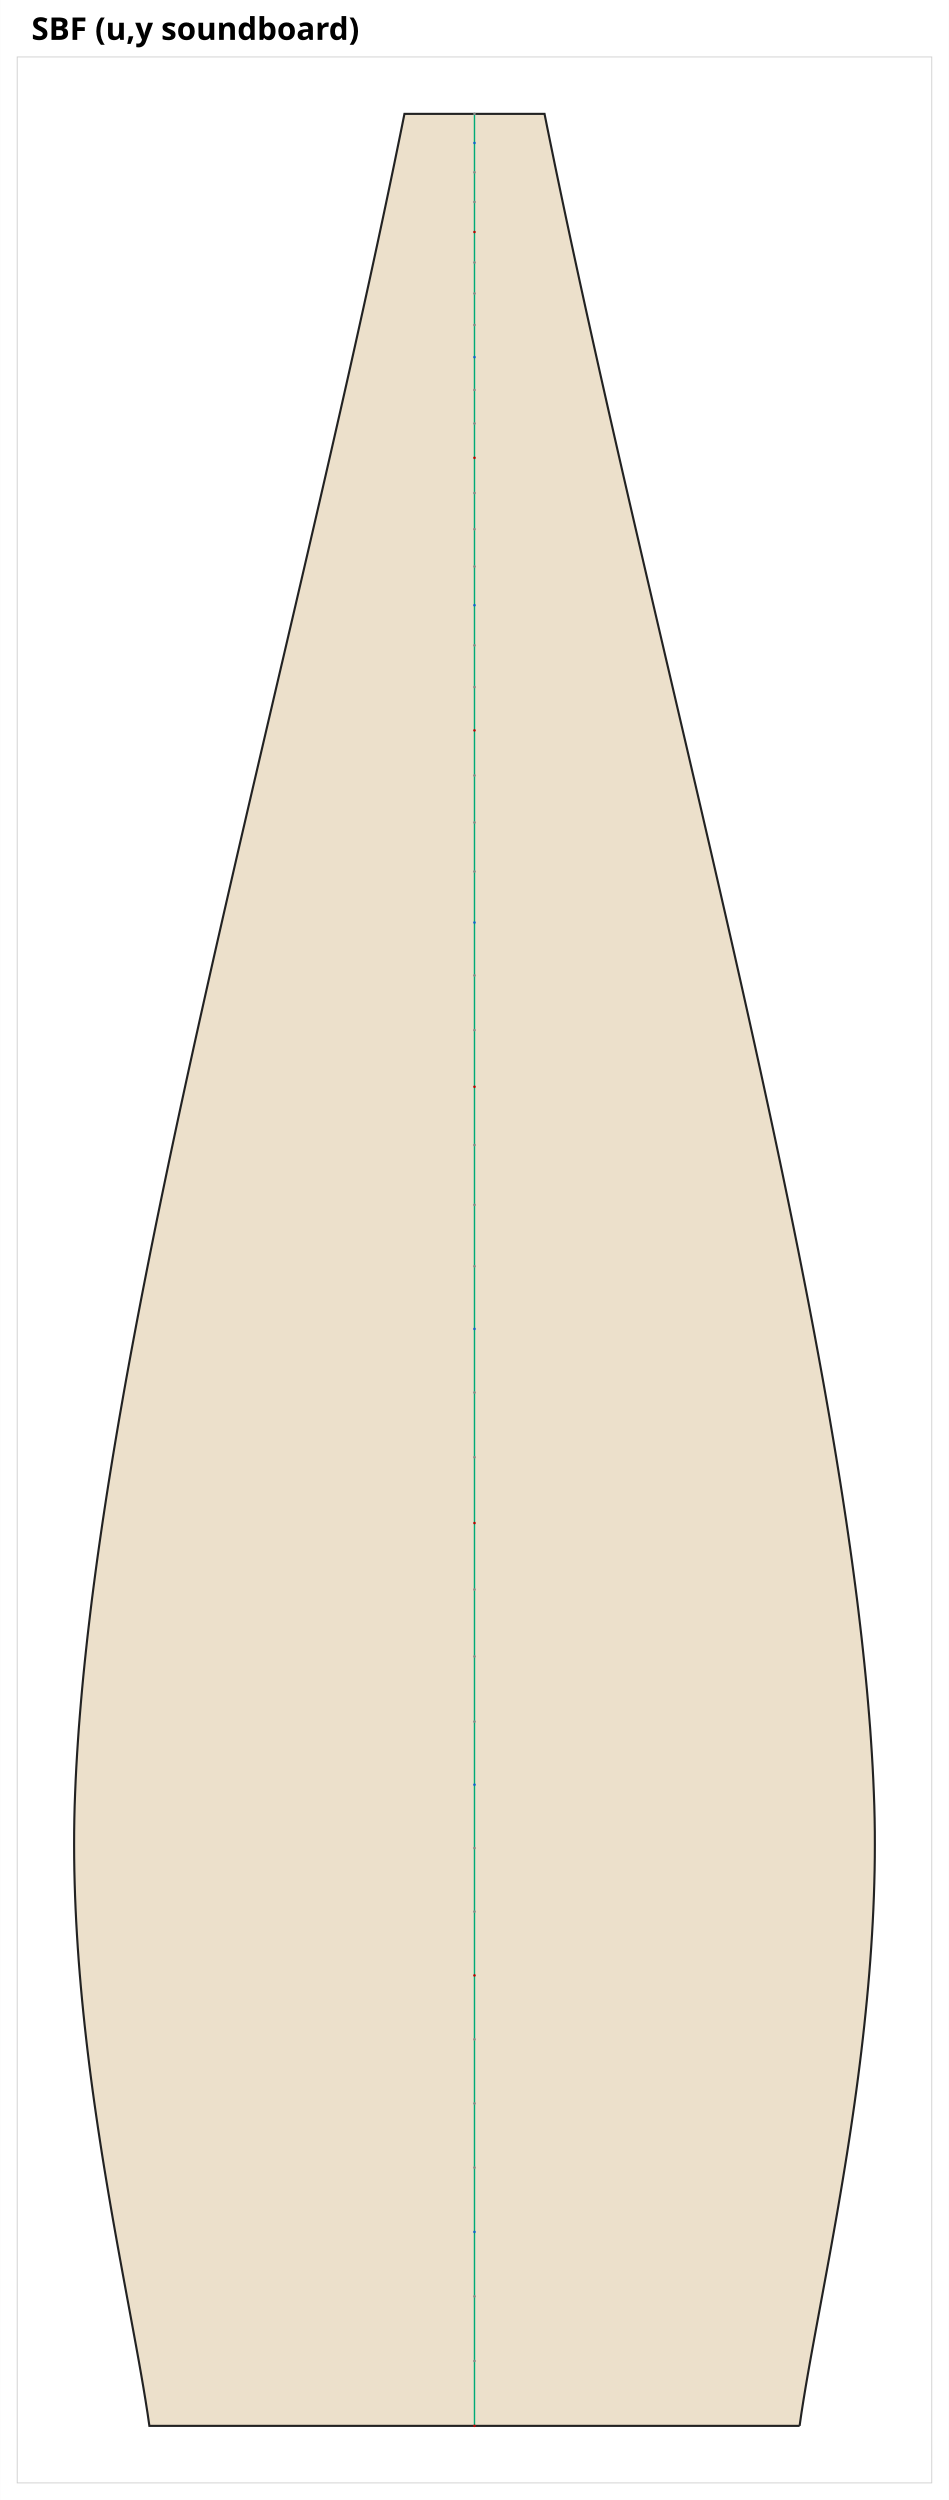
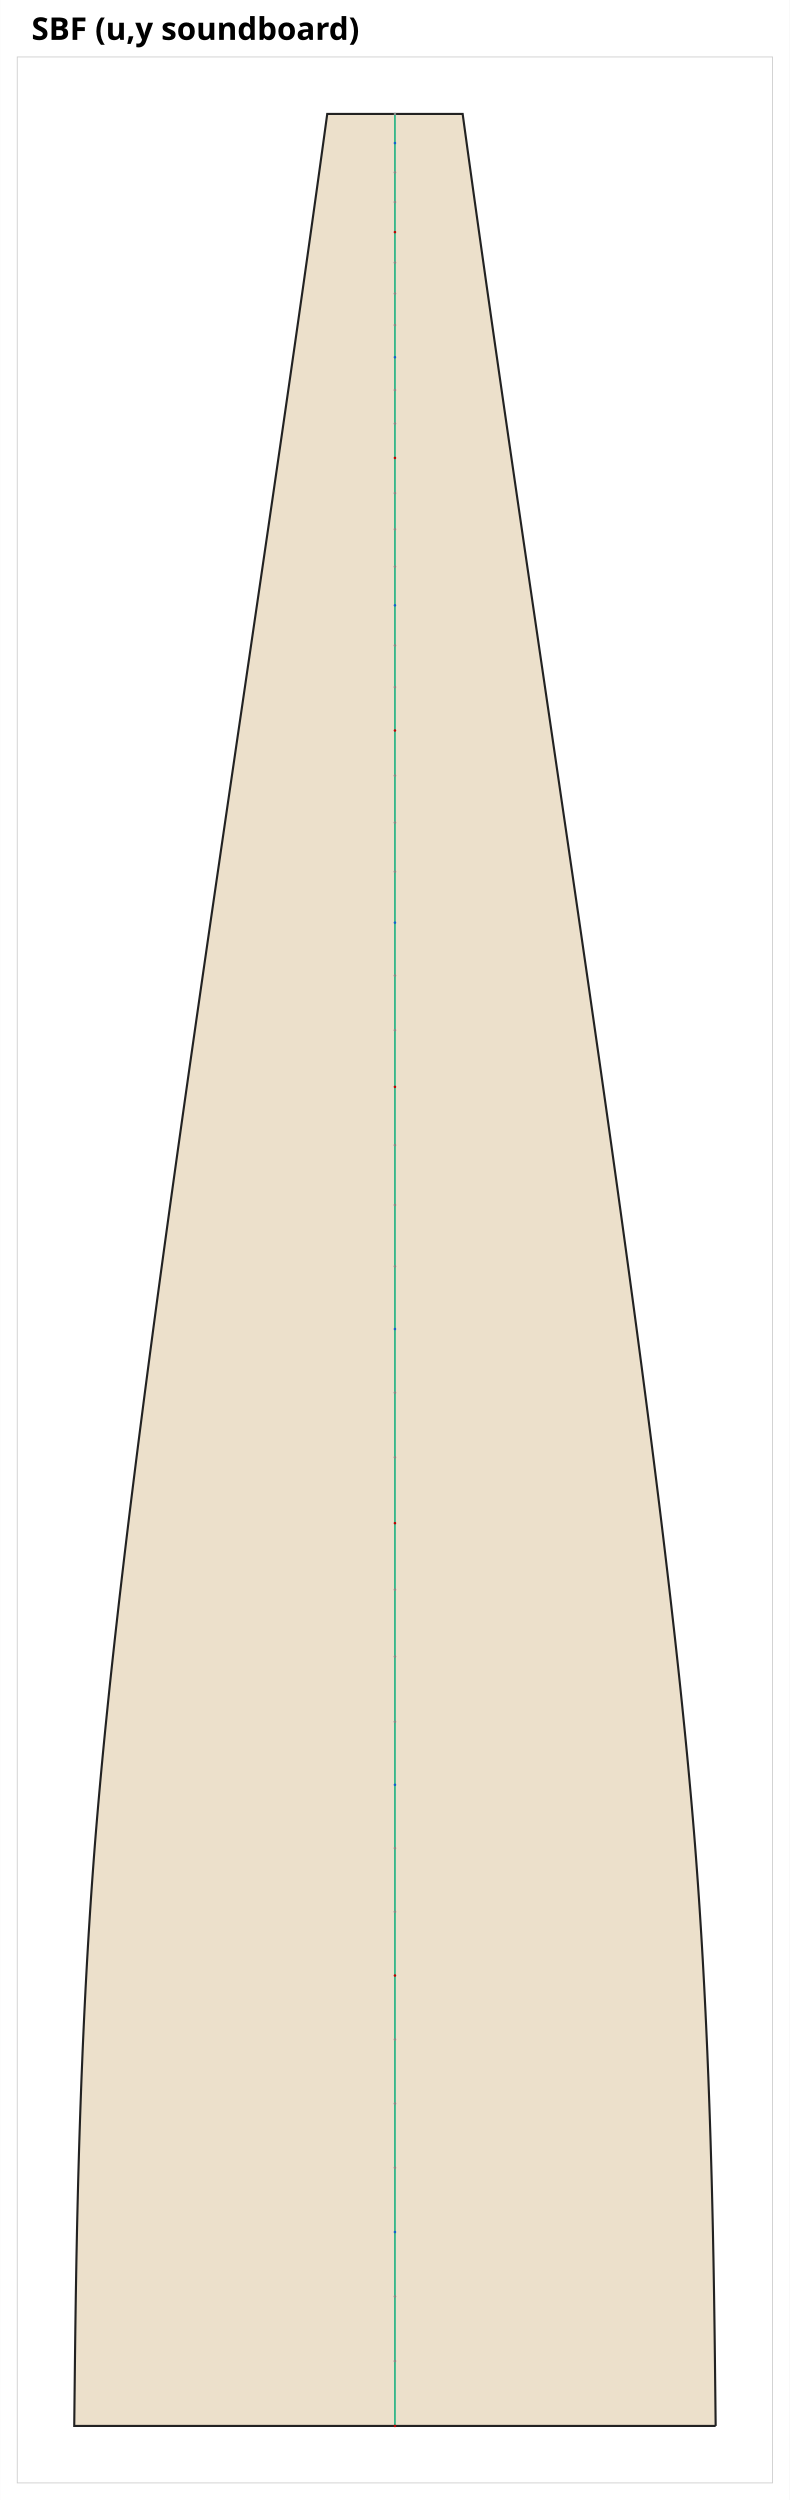
- <svg xmlns="http://www.w3.org/2000/svg" viewBox="-333.2 -1963.1 666.4 1756.0" width="900" height="2371" font-family="sans-serif" font-size="12">
-   <rect x="-333.2" y="-1963.1" width="666.4" height="1756.0" fill="#fff" />
-   <rect x="-321.2" y="-1923.1" width="642.4" height="1704.0" fill="none" stroke="#ccc" stroke-width="0.6" />
-   <text x="-311.2" y="-1935.1" font-family="sans-serif" font-size="22" font-weight="bold" fill="#000">SBF (u,y soundboard)</text>
+ <svg xmlns="http://www.w3.org/2000/svg" viewBox="-277.3 -1975.8 554.5 1756.0" width="900" height="2849" font-family="sans-serif" font-size="12">
+   <rect x="-277.3" y="-1975.8" width="554.5" height="1756.0" fill="#fff" />
+   <rect x="-265.3" y="-1935.8" width="530.5" height="1704.0" fill="none" stroke="#ccc" stroke-width="0.6" />
+   <text x="-255.3" y="-1947.8" font-family="sans-serif" font-size="22" font-weight="bold" fill="#000">SBF (u,y soundboard)</text>
  <g transform="scale(1,-1)">
-     <path d="M 228.36 259.19 L 229.67 268.26 L 231.10 277.33 L 232.60 286.41 L 234.16 295.48 L 235.76 304.55 L 237.40 313.62 L 239.06 322.70 L 240.73 331.77 L 242.41 340.84 L 244.09 349.91 L 245.77 358.99 L 247.44 368.06 L 249.10 377.13 L 250.74 386.20 L 252.36 395.28 L 253.97 404.35 L 255.54 413.42 L 257.09 422.49 L 258.61 431.56 L 260.10 440.64 L 261.56 449.71 L 262.97 458.78 L 264.35 467.85 L 265.69 476.93 L 266.99 486.00 L 268.25 495.07 L 269.46 504.14 L 270.62 513.22 L 271.73 522.29 L 272.79 531.36 L 273.80 540.43 L 274.75 549.51 L 275.65 558.58 L 276.49 567.65 L 277.27 576.72 L 277.99 585.80 L 278.63 594.87 L 279.21 603.94 L 279.73 613.01 L 280.17 622.08 L 280.54 631.16 L 280.83 640.23 L 281.05 649.30 L 281.18 658.37 L 281.22 667.45 L 281.19 676.52 L 281.06 685.59 L 280.84 694.66 L 280.51 703.74 L 280.13 712.81 L 279.67 721.88 L 279.14 730.95 L 278.55 740.03 L 277.92 749.10 L 277.20 758.17 L 276.44 767.24 L 275.64 776.31 L 274.78 785.39 L 273.87 794.46 L 272.91 803.53 L 271.92 812.60 L 270.87 821.68 L 269.79 830.75 L 268.68 839.82 L 267.51 848.89 L 266.31 857.97 L 265.08 867.04 L 263.81 876.11 L 262.51 885.18 L 261.18 894.26 L 259.81 903.33 L 258.42 912.40 L 257.00 921.47 L 255.54 930.54 L 254.07 939.62 L 252.56 948.69 L 251.03 957.76 L 249.49 966.83 L 247.90 975.91 L 246.31 984.98 L 244.69 994.05 L 243.04 1003.12 L 241.38 1012.20 L 239.69 1021.27 L 237.99 1030.34 L 236.27 1039.41 L 234.53 1048.49 L 232.77 1057.56 L 230.99 1066.63 L 229.20 1075.70 L 227.40 1084.78 L 225.57 1093.85 L 223.74 1102.92 L 221.88 1111.99 L 220.02 1121.06 L 218.13 1130.14 L 216.24 1139.21 L 214.34 1148.28 L 212.42 1157.35 L 210.49 1166.43 L 208.55 1175.50 L 206.60 1184.57 L 204.63 1193.64 L 202.66 1202.72 L 200.68 1211.79 L 198.68 1220.86 L 196.69 1229.93 L 194.67 1239.01 L 192.66 1248.08 L 190.63 1257.15 L 188.60 1266.22 L 186.56 1275.29 L 184.51 1284.37 L 182.46 1293.44 L 180.40 1302.51 L 178.33 1311.58 L 176.26 1320.66 L 174.18 1329.73 L 172.10 1338.80 L 170.01 1347.87 L 167.92 1356.95 L 165.83 1366.02 L 163.73 1375.09 L 161.62 1384.16 L 159.52 1393.24 L 157.41 1402.31 L 155.30 1411.38 L 153.18 1420.45 L 151.07 1429.52 L 148.95 1438.60 L 146.83 1447.67 L 144.71 1456.74 L 142.59 1465.81 L 140.47 1474.89 L 138.35 1483.96 L 136.23 1493.03 L 134.10 1502.10 L 131.98 1511.18 L 129.86 1520.25 L 127.74 1529.32 L 125.62 1538.39 L 123.51 1547.47 L 121.39 1556.54 L 119.28 1565.61 L 117.17 1574.68 L 115.07 1583.75 L 112.96 1592.83 L 110.86 1601.90 L 108.76 1610.97 L 106.67 1620.04 L 104.58 1629.12 L 102.50 1638.19 L 100.42 1647.26 L 98.35 1656.33 L 96.28 1665.41 L 94.21 1674.48 L 92.16 1683.55 L 90.11 1692.62 L 88.06 1701.70 L 86.03 1710.77 L 84.00 1719.84 L 81.98 1728.91 L 79.97 1737.99 L 77.96 1747.06 L 75.97 1756.13 L 73.98 1765.20 L 72.01 1774.27 L 70.04 1783.35 L 68.08 1792.42 L 66.14 1801.49 L 64.20 1810.56 L 62.28 1819.64 L 60.37 1828.71 L 58.47 1837.78 L 56.58 1846.85 L 54.72 1855.93 L 52.86 1865.00 L 51.01 1874.07 L 49.19 1883.14 L -49.19 1883.14 L -51.01 1874.07 L -52.86 1865.00 L -54.72 1855.93 L -56.58 1846.85 L -58.47 1837.78 L -60.37 1828.71 L -62.28 1819.64 L -64.20 1810.56 L -66.14 1801.49 L -68.08 1792.42 L -70.04 1783.35 L -72.01 1774.27 L -73.98 1765.20 L -75.97 1756.13 L -77.96 1747.06 L -79.97 1737.99 L -81.98 1728.91 L -84.00 1719.84 L -86.03 1710.77 L -88.06 1701.70 L -90.11 1692.62 L -92.16 1683.55 L -94.21 1674.48 L -96.28 1665.41 L -98.35 1656.33 L -100.42 1647.26 L -102.50 1638.19 L -104.58 1629.12 L -106.67 1620.04 L -108.76 1610.97 L -110.86 1601.90 L -112.96 1592.83 L -115.07 1583.75 L -117.17 1574.68 L -119.28 1565.61 L -121.39 1556.54 L -123.51 1547.47 L -125.62 1538.39 L -127.74 1529.32 L -129.86 1520.25 L -131.98 1511.18 L -134.10 1502.10 L -136.23 1493.03 L -138.35 1483.96 L -140.47 1474.89 L -142.59 1465.81 L -144.71 1456.74 L -146.83 1447.67 L -148.95 1438.60 L -151.07 1429.52 L -153.18 1420.45 L -155.30 1411.38 L -157.41 1402.31 L -159.52 1393.24 L -161.62 1384.16 L -163.73 1375.09 L -165.83 1366.02 L -167.92 1356.95 L -170.01 1347.87 L -172.10 1338.80 L -174.18 1329.73 L -176.26 1320.66 L -178.33 1311.58 L -180.40 1302.51 L -182.46 1293.44 L -184.51 1284.37 L -186.56 1275.29 L -188.60 1266.22 L -190.63 1257.15 L -192.66 1248.08 L -194.67 1239.01 L -196.69 1229.93 L -198.68 1220.86 L -200.68 1211.79 L -202.66 1202.72 L -204.63 1193.64 L -206.60 1184.57 L -208.55 1175.50 L -210.49 1166.43 L -212.42 1157.35 L -214.34 1148.28 L -216.24 1139.21 L -218.13 1130.14 L -220.02 1121.06 L -221.88 1111.99 L -223.74 1102.92 L -225.57 1093.85 L -227.40 1084.78 L -229.20 1075.70 L -230.99 1066.63 L -232.77 1057.56 L -234.53 1048.49 L -236.27 1039.41 L -237.99 1030.34 L -239.69 1021.27 L -241.38 1012.20 L -243.04 1003.12 L -244.69 994.05 L -246.31 984.98 L -247.90 975.91 L -249.49 966.83 L -251.03 957.76 L -252.56 948.69 L -254.07 939.62 L -255.54 930.54 L -257.00 921.47 L -258.42 912.40 L -259.81 903.33 L -261.18 894.26 L -262.51 885.18 L -263.81 876.11 L -265.08 867.04 L -266.31 857.97 L -267.51 848.89 L -268.68 839.82 L -269.79 830.75 L -270.87 821.68 L -271.92 812.60 L -272.91 803.53 L -273.87 794.46 L -274.78 785.39 L -275.64 776.31 L -276.44 767.24 L -277.20 758.17 L -277.92 749.10 L -278.55 740.03 L -279.14 730.95 L -279.67 721.88 L -280.13 712.81 L -280.51 703.74 L -280.84 694.66 L -281.06 685.59 L -281.19 676.52 L -281.22 667.45 L -281.18 658.37 L -281.05 649.30 L -280.83 640.23 L -280.54 631.16 L -280.17 622.08 L -279.73 613.01 L -279.21 603.94 L -278.63 594.87 L -277.99 585.80 L -277.27 576.72 L -276.49 567.65 L -275.65 558.58 L -274.75 549.51 L -273.80 540.43 L -272.79 531.36 L -271.73 522.29 L -270.62 513.22 L -269.46 504.14 L -268.25 495.07 L -266.99 486.00 L -265.69 476.93 L -264.35 467.85 L -262.97 458.78 L -261.56 449.71 L -260.10 440.64 L -258.61 431.56 L -257.09 422.49 L -255.54 413.42 L -253.97 404.35 L -252.36 395.28 L -250.74 386.20 L -249.10 377.13 L -247.44 368.06 L -245.77 358.99 L -244.09 349.91 L -242.41 340.84 L -240.73 331.77 L -239.06 322.70 L -237.40 313.62 L -235.76 304.55 L -234.16 295.48 L -232.60 286.41 L -231.10 277.33 L -229.67 268.26 L -228.36 259.19 L 228.36 259.19" fill="#e4d4b5" fill-opacity="0.7" stroke="#222" stroke-width="1.5" />
-     <line x1="0" y1="259.19" x2="0" y2="1883.14" stroke="#0a7" stroke-width="1.0" />
-     <circle cx="0" cy="259.19" r="0.9" fill="#c00000" />
-     <circle cx="0" cy="304.75" r="0.9" fill="#888" />
-     <circle cx="0" cy="350.13" r="0.9" fill="#888" />
-     <circle cx="0" cy="395.40" r="0.9" fill="#1060d0" />
-     <circle cx="0" cy="440.58" r="0.9" fill="#888" />
-     <circle cx="0" cy="485.66" r="0.9" fill="#888" />
-     <circle cx="0" cy="530.66" r="0.9" fill="#888" />
-     <circle cx="0" cy="575.56" r="0.9" fill="#c00000" />
-     <circle cx="0" cy="620.38" r="0.9" fill="#888" />
-     <circle cx="0" cy="665.02" r="0.9" fill="#888" />
-     <circle cx="0" cy="709.53" r="0.9" fill="#1060d0" />
-     <circle cx="0" cy="753.84" r="0.9" fill="#888" />
-     <circle cx="0" cy="799.61" r="0.9" fill="#888" />
-     <circle cx="0" cy="846.64" r="0.9" fill="#888" />
-     <circle cx="0" cy="893.31" r="0.9" fill="#c00000" />
-     <circle cx="0" cy="939.55" r="0.9" fill="#888" />
-     <circle cx="0" cy="984.98" r="0.9" fill="#888" />
-     <circle cx="0" cy="1029.67" r="0.9" fill="#1060d0" />
-     <circle cx="0" cy="1073.68" r="0.9" fill="#888" />
-     <circle cx="0" cy="1116.80" r="0.9" fill="#888" />
-     <circle cx="0" cy="1158.84" r="0.9" fill="#888" />
-     <circle cx="0" cy="1199.76" r="0.9" fill="#c00000" />
-     <circle cx="0" cy="1239.54" r="0.9" fill="#888" />
-     <circle cx="0" cy="1277.96" r="0.9" fill="#888" />
-     <circle cx="0" cy="1315.11" r="0.9" fill="#1060d0" />
-     <circle cx="0" cy="1350.94" r="0.9" fill="#888" />
-     <circle cx="0" cy="1385.38" r="0.9" fill="#888" />
-     <circle cx="0" cy="1418.41" r="0.9" fill="#888" />
-     <circle cx="0" cy="1450.08" r="0.9" fill="#c00000" />
-     <circle cx="0" cy="1480.52" r="0.9" fill="#888" />
-     <circle cx="0" cy="1509.81" r="0.9" fill="#888" />
-     <circle cx="0" cy="1537.99" r="0.9" fill="#1060d0" />
-     <circle cx="0" cy="1565.18" r="0.9" fill="#888" />
-     <circle cx="0" cy="1591.39" r="0.9" fill="#888" />
-     <circle cx="0" cy="1616.78" r="0.9" fill="#888" />
-     <circle cx="0" cy="1641.53" r="0.9" fill="#c00000" />
-     <circle cx="0" cy="1665.66" r="0.9" fill="#888" />
-     <circle cx="0" cy="1689.20" r="0.9" fill="#888" />
-     <circle cx="0" cy="1712.25" r="0.9" fill="#1060d0" />
-     <circle cx="0" cy="1734.84" r="0.9" fill="#888" />
-     <circle cx="0" cy="1756.98" r="0.9" fill="#888" />
-     <circle cx="0" cy="1778.72" r="0.9" fill="#888" />
-     <circle cx="0" cy="1800.13" r="0.9" fill="#c00000" />
-     <circle cx="0" cy="1821.23" r="0.9" fill="#888" />
-     <circle cx="0" cy="1842.07" r="0.9" fill="#888" />
-     <circle cx="0" cy="1862.69" r="0.9" fill="#1060d0" />
-     <circle cx="0" cy="1883.14" r="0.9" fill="#888" />
+     <path d="M 225.27 271.81 L 225.17 280.88 L 225.07 289.95 L 224.97 299.03 L 224.87 308.10 L 224.77 317.17 L 224.66 326.24 L 224.55 335.32 L 224.43 344.39 L 224.30 353.46 L 224.17 362.53 L 224.02 371.60 L 223.87 380.68 L 223.71 389.75 L 223.53 398.82 L 223.35 407.89 L 223.15 416.97 L 222.94 426.04 L 222.72 435.11 L 222.49 444.18 L 222.24 453.26 L 221.98 462.33 L 221.71 471.40 L 221.42 480.47 L 221.12 489.55 L 220.80 498.62 L 220.47 507.69 L 220.13 516.76 L 219.76 525.83 L 219.39 534.91 L 218.99 543.98 L 218.58 553.05 L 218.15 562.12 L 217.70 571.20 L 217.24 580.27 L 216.75 589.34 L 216.25 598.41 L 215.72 607.49 L 215.18 616.56 L 214.61 625.63 L 214.03 634.70 L 213.42 643.78 L 212.79 652.85 L 212.13 661.92 L 211.46 670.99 L 210.76 680.07 L 210.03 689.14 L 209.27 698.21 L 208.49 707.28 L 207.69 716.35 L 206.87 725.43 L 206.03 734.50 L 205.17 743.57 L 204.29 752.64 L 203.39 761.72 L 202.47 770.79 L 201.54 779.86 L 200.60 788.93 L 199.64 798.01 L 198.66 807.08 L 197.67 816.15 L 196.67 825.22 L 195.65 834.30 L 194.62 843.37 L 193.59 852.44 L 192.53 861.51 L 191.47 870.58 L 190.40 879.66 L 189.32 888.73 L 188.23 897.80 L 187.13 906.87 L 186.02 915.95 L 184.90 925.02 L 183.77 934.09 L 182.63 943.16 L 181.49 952.24 L 180.34 961.31 L 179.18 970.38 L 178.01 979.45 L 176.84 988.53 L 175.66 997.60 L 174.47 1006.67 L 173.28 1015.74 L 172.08 1024.81 L 170.87 1033.89 L 169.67 1042.96 L 168.45 1052.03 L 167.23 1061.10 L 166.00 1070.18 L 164.77 1079.25 L 163.53 1088.32 L 162.29 1097.39 L 161.04 1106.47 L 159.79 1115.54 L 158.54 1124.61 L 157.28 1133.68 L 156.02 1142.76 L 154.75 1151.83 L 153.48 1160.90 L 152.21 1169.97 L 150.93 1179.05 L 149.65 1188.12 L 148.37 1197.19 L 147.08 1206.26 L 145.79 1215.33 L 144.50 1224.41 L 143.20 1233.48 L 141.90 1242.55 L 140.60 1251.62 L 139.30 1260.70 L 137.99 1269.77 L 136.69 1278.84 L 135.38 1287.91 L 134.07 1296.99 L 132.75 1306.06 L 131.44 1315.13 L 130.12 1324.20 L 128.80 1333.28 L 127.48 1342.35 L 126.16 1351.42 L 124.84 1360.49 L 123.51 1369.56 L 122.19 1378.64 L 120.86 1387.71 L 119.53 1396.78 L 118.20 1405.85 L 116.87 1414.93 L 115.54 1424.00 L 114.21 1433.07 L 112.88 1442.14 L 111.55 1451.22 L 110.22 1460.29 L 108.89 1469.36 L 107.55 1478.43 L 106.22 1487.51 L 104.89 1496.58 L 103.56 1505.65 L 102.22 1514.72 L 100.89 1523.79 L 99.56 1532.87 L 98.23 1541.94 L 96.90 1551.01 L 95.57 1560.08 L 94.24 1569.16 L 92.91 1578.23 L 91.58 1587.30 L 90.25 1596.37 L 88.92 1605.45 L 87.60 1614.52 L 86.27 1623.59 L 84.95 1632.66 L 83.63 1641.74 L 82.31 1650.81 L 80.99 1659.88 L 79.67 1668.95 L 78.36 1678.02 L 77.04 1687.10 L 75.73 1696.17 L 74.42 1705.24 L 73.11 1714.31 L 71.81 1723.39 L 70.50 1732.46 L 69.20 1741.53 L 67.90 1750.60 L 66.61 1759.68 L 65.31 1768.75 L 64.02 1777.82 L 62.74 1786.89 L 61.45 1795.97 L 60.17 1805.04 L 58.89 1814.11 L 57.62 1823.18 L 56.35 1832.26 L 55.08 1841.33 L 53.82 1850.40 L 52.56 1859.47 L 51.30 1868.54 L 50.05 1877.62 L 48.80 1886.69 L 47.56 1895.76 L -47.56 1895.76 L -48.80 1886.69 L -50.05 1877.62 L -51.30 1868.54 L -52.56 1859.47 L -53.82 1850.40 L -55.08 1841.33 L -56.35 1832.26 L -57.62 1823.18 L -58.89 1814.11 L -60.17 1805.04 L -61.45 1795.97 L -62.74 1786.89 L -64.02 1777.82 L -65.31 1768.75 L -66.61 1759.68 L -67.90 1750.60 L -69.20 1741.53 L -70.50 1732.46 L -71.81 1723.39 L -73.11 1714.31 L -74.42 1705.24 L -75.73 1696.17 L -77.04 1687.10 L -78.36 1678.02 L -79.67 1668.95 L -80.99 1659.88 L -82.31 1650.81 L -83.63 1641.74 L -84.95 1632.66 L -86.27 1623.59 L -87.60 1614.52 L -88.92 1605.45 L -90.25 1596.37 L -91.58 1587.30 L -92.91 1578.23 L -94.24 1569.16 L -95.57 1560.08 L -96.90 1551.01 L -98.23 1541.94 L -99.56 1532.87 L -100.89 1523.79 L -102.22 1514.72 L -103.56 1505.65 L -104.89 1496.58 L -106.22 1487.51 L -107.55 1478.43 L -108.89 1469.36 L -110.22 1460.29 L -111.55 1451.22 L -112.88 1442.14 L -114.21 1433.07 L -115.54 1424.00 L -116.87 1414.93 L -118.20 1405.85 L -119.53 1396.78 L -120.86 1387.71 L -122.19 1378.64 L -123.51 1369.56 L -124.84 1360.49 L -126.16 1351.42 L -127.48 1342.35 L -128.80 1333.28 L -130.12 1324.20 L -131.44 1315.13 L -132.75 1306.06 L -134.07 1296.99 L -135.38 1287.91 L -136.69 1278.84 L -137.99 1269.77 L -139.30 1260.70 L -140.60 1251.62 L -141.90 1242.55 L -143.20 1233.48 L -144.50 1224.41 L -145.79 1215.33 L -147.08 1206.26 L -148.37 1197.19 L -149.65 1188.12 L -150.93 1179.05 L -152.21 1169.97 L -153.48 1160.90 L -154.75 1151.83 L -156.02 1142.76 L -157.28 1133.68 L -158.54 1124.61 L -159.79 1115.54 L -161.04 1106.47 L -162.29 1097.39 L -163.53 1088.32 L -164.77 1079.25 L -166.00 1070.18 L -167.23 1061.10 L -168.45 1052.03 L -169.67 1042.96 L -170.87 1033.89 L -172.08 1024.81 L -173.28 1015.74 L -174.47 1006.67 L -175.66 997.60 L -176.84 988.53 L -178.01 979.45 L -179.18 970.38 L -180.34 961.31 L -181.49 952.24 L -182.63 943.16 L -183.77 934.09 L -184.90 925.02 L -186.02 915.95 L -187.13 906.87 L -188.23 897.80 L -189.32 888.73 L -190.40 879.66 L -191.47 870.58 L -192.53 861.51 L -193.59 852.44 L -194.62 843.37 L -195.65 834.30 L -196.67 825.22 L -197.67 816.15 L -198.66 807.08 L -199.64 798.01 L -200.60 788.93 L -201.54 779.86 L -202.47 770.79 L -203.39 761.72 L -204.29 752.64 L -205.17 743.57 L -206.03 734.50 L -206.87 725.43 L -207.69 716.35 L -208.49 707.28 L -209.27 698.21 L -210.03 689.14 L -210.76 680.07 L -211.46 670.99 L -212.13 661.92 L -212.79 652.85 L -213.42 643.78 L -214.03 634.70 L -214.61 625.63 L -215.18 616.56 L -215.72 607.49 L -216.25 598.41 L -216.75 589.34 L -217.24 580.27 L -217.70 571.20 L -218.15 562.12 L -218.58 553.05 L -218.99 543.98 L -219.39 534.91 L -219.76 525.83 L -220.13 516.76 L -220.47 507.69 L -220.80 498.62 L -221.12 489.55 L -221.42 480.47 L -221.71 471.40 L -221.98 462.33 L -222.24 453.26 L -222.49 444.18 L -222.72 435.11 L -222.94 426.04 L -223.15 416.97 L -223.35 407.89 L -223.53 398.82 L -223.71 389.75 L -223.87 380.68 L -224.02 371.60 L -224.17 362.53 L -224.30 353.46 L -224.43 344.39 L -224.55 335.32 L -224.66 326.24 L -224.77 317.17 L -224.87 308.10 L -224.97 299.03 L -225.07 289.95 L -225.17 280.88 L -225.27 271.81 L 225.27 271.81" fill="#e4d4b5" fill-opacity="0.7" stroke="#222" stroke-width="1.5" />
+     <line x1="0" y1="271.81" x2="0" y2="1895.76" stroke="#0a7" stroke-width="1.0" />
+     <circle cx="0" cy="271.81" r="0.9" fill="#c00000" />
+     <circle cx="0" cy="317.36" r="0.9" fill="#888" />
+     <circle cx="0" cy="362.75" r="0.9" fill="#888" />
+     <circle cx="0" cy="408.02" r="0.9" fill="#1060d0" />
+     <circle cx="0" cy="453.20" r="0.9" fill="#888" />
+     <circle cx="0" cy="498.28" r="0.9" fill="#888" />
+     <circle cx="0" cy="543.28" r="0.9" fill="#888" />
+     <circle cx="0" cy="588.18" r="0.9" fill="#c00000" />
+     <circle cx="0" cy="632.99" r="0.9" fill="#888" />
+     <circle cx="0" cy="677.64" r="0.9" fill="#888" />
+     <circle cx="0" cy="722.15" r="0.9" fill="#1060d0" />
+     <circle cx="0" cy="766.46" r="0.9" fill="#888" />
+     <circle cx="0" cy="812.23" r="0.9" fill="#888" />
+     <circle cx="0" cy="859.26" r="0.9" fill="#888" />
+     <circle cx="0" cy="905.93" r="0.9" fill="#c00000" />
+     <circle cx="0" cy="952.16" r="0.9" fill="#888" />
+     <circle cx="0" cy="997.59" r="0.9" fill="#888" />
+     <circle cx="0" cy="1042.29" r="0.9" fill="#1060d0" />
+     <circle cx="0" cy="1086.30" r="0.9" fill="#888" />
+     <circle cx="0" cy="1129.42" r="0.9" fill="#888" />
+     <circle cx="0" cy="1171.45" r="0.9" fill="#888" />
+     <circle cx="0" cy="1212.38" r="0.9" fill="#c00000" />
+     <circle cx="0" cy="1252.16" r="0.9" fill="#888" />
+     <circle cx="0" cy="1290.57" r="0.9" fill="#888" />
+     <circle cx="0" cy="1327.73" r="0.9" fill="#1060d0" />
+     <circle cx="0" cy="1363.56" r="0.9" fill="#888" />
+     <circle cx="0" cy="1398.00" r="0.9" fill="#888" />
+     <circle cx="0" cy="1431.02" r="0.9" fill="#888" />
+     <circle cx="0" cy="1462.70" r="0.9" fill="#c00000" />
+     <circle cx="0" cy="1493.14" r="0.9" fill="#888" />
+     <circle cx="0" cy="1522.43" r="0.9" fill="#888" />
+     <circle cx="0" cy="1550.61" r="0.9" fill="#1060d0" />
+     <circle cx="0" cy="1577.80" r="0.9" fill="#888" />
+     <circle cx="0" cy="1604.01" r="0.9" fill="#888" />
+     <circle cx="0" cy="1629.40" r="0.9" fill="#888" />
+     <circle cx="0" cy="1654.15" r="0.9" fill="#c00000" />
+     <circle cx="0" cy="1678.28" r="0.9" fill="#888" />
+     <circle cx="0" cy="1701.82" r="0.9" fill="#888" />
+     <circle cx="0" cy="1724.87" r="0.9" fill="#1060d0" />
+     <circle cx="0" cy="1747.46" r="0.9" fill="#888" />
+     <circle cx="0" cy="1769.60" r="0.9" fill="#888" />
+     <circle cx="0" cy="1791.34" r="0.9" fill="#888" />
+     <circle cx="0" cy="1812.75" r="0.9" fill="#c00000" />
+     <circle cx="0" cy="1833.85" r="0.9" fill="#888" />
+     <circle cx="0" cy="1854.69" r="0.9" fill="#888" />
+     <circle cx="0" cy="1875.31" r="0.9" fill="#1060d0" />
+     <circle cx="0" cy="1895.76" r="0.9" fill="#888" />
  </g>
</svg>
